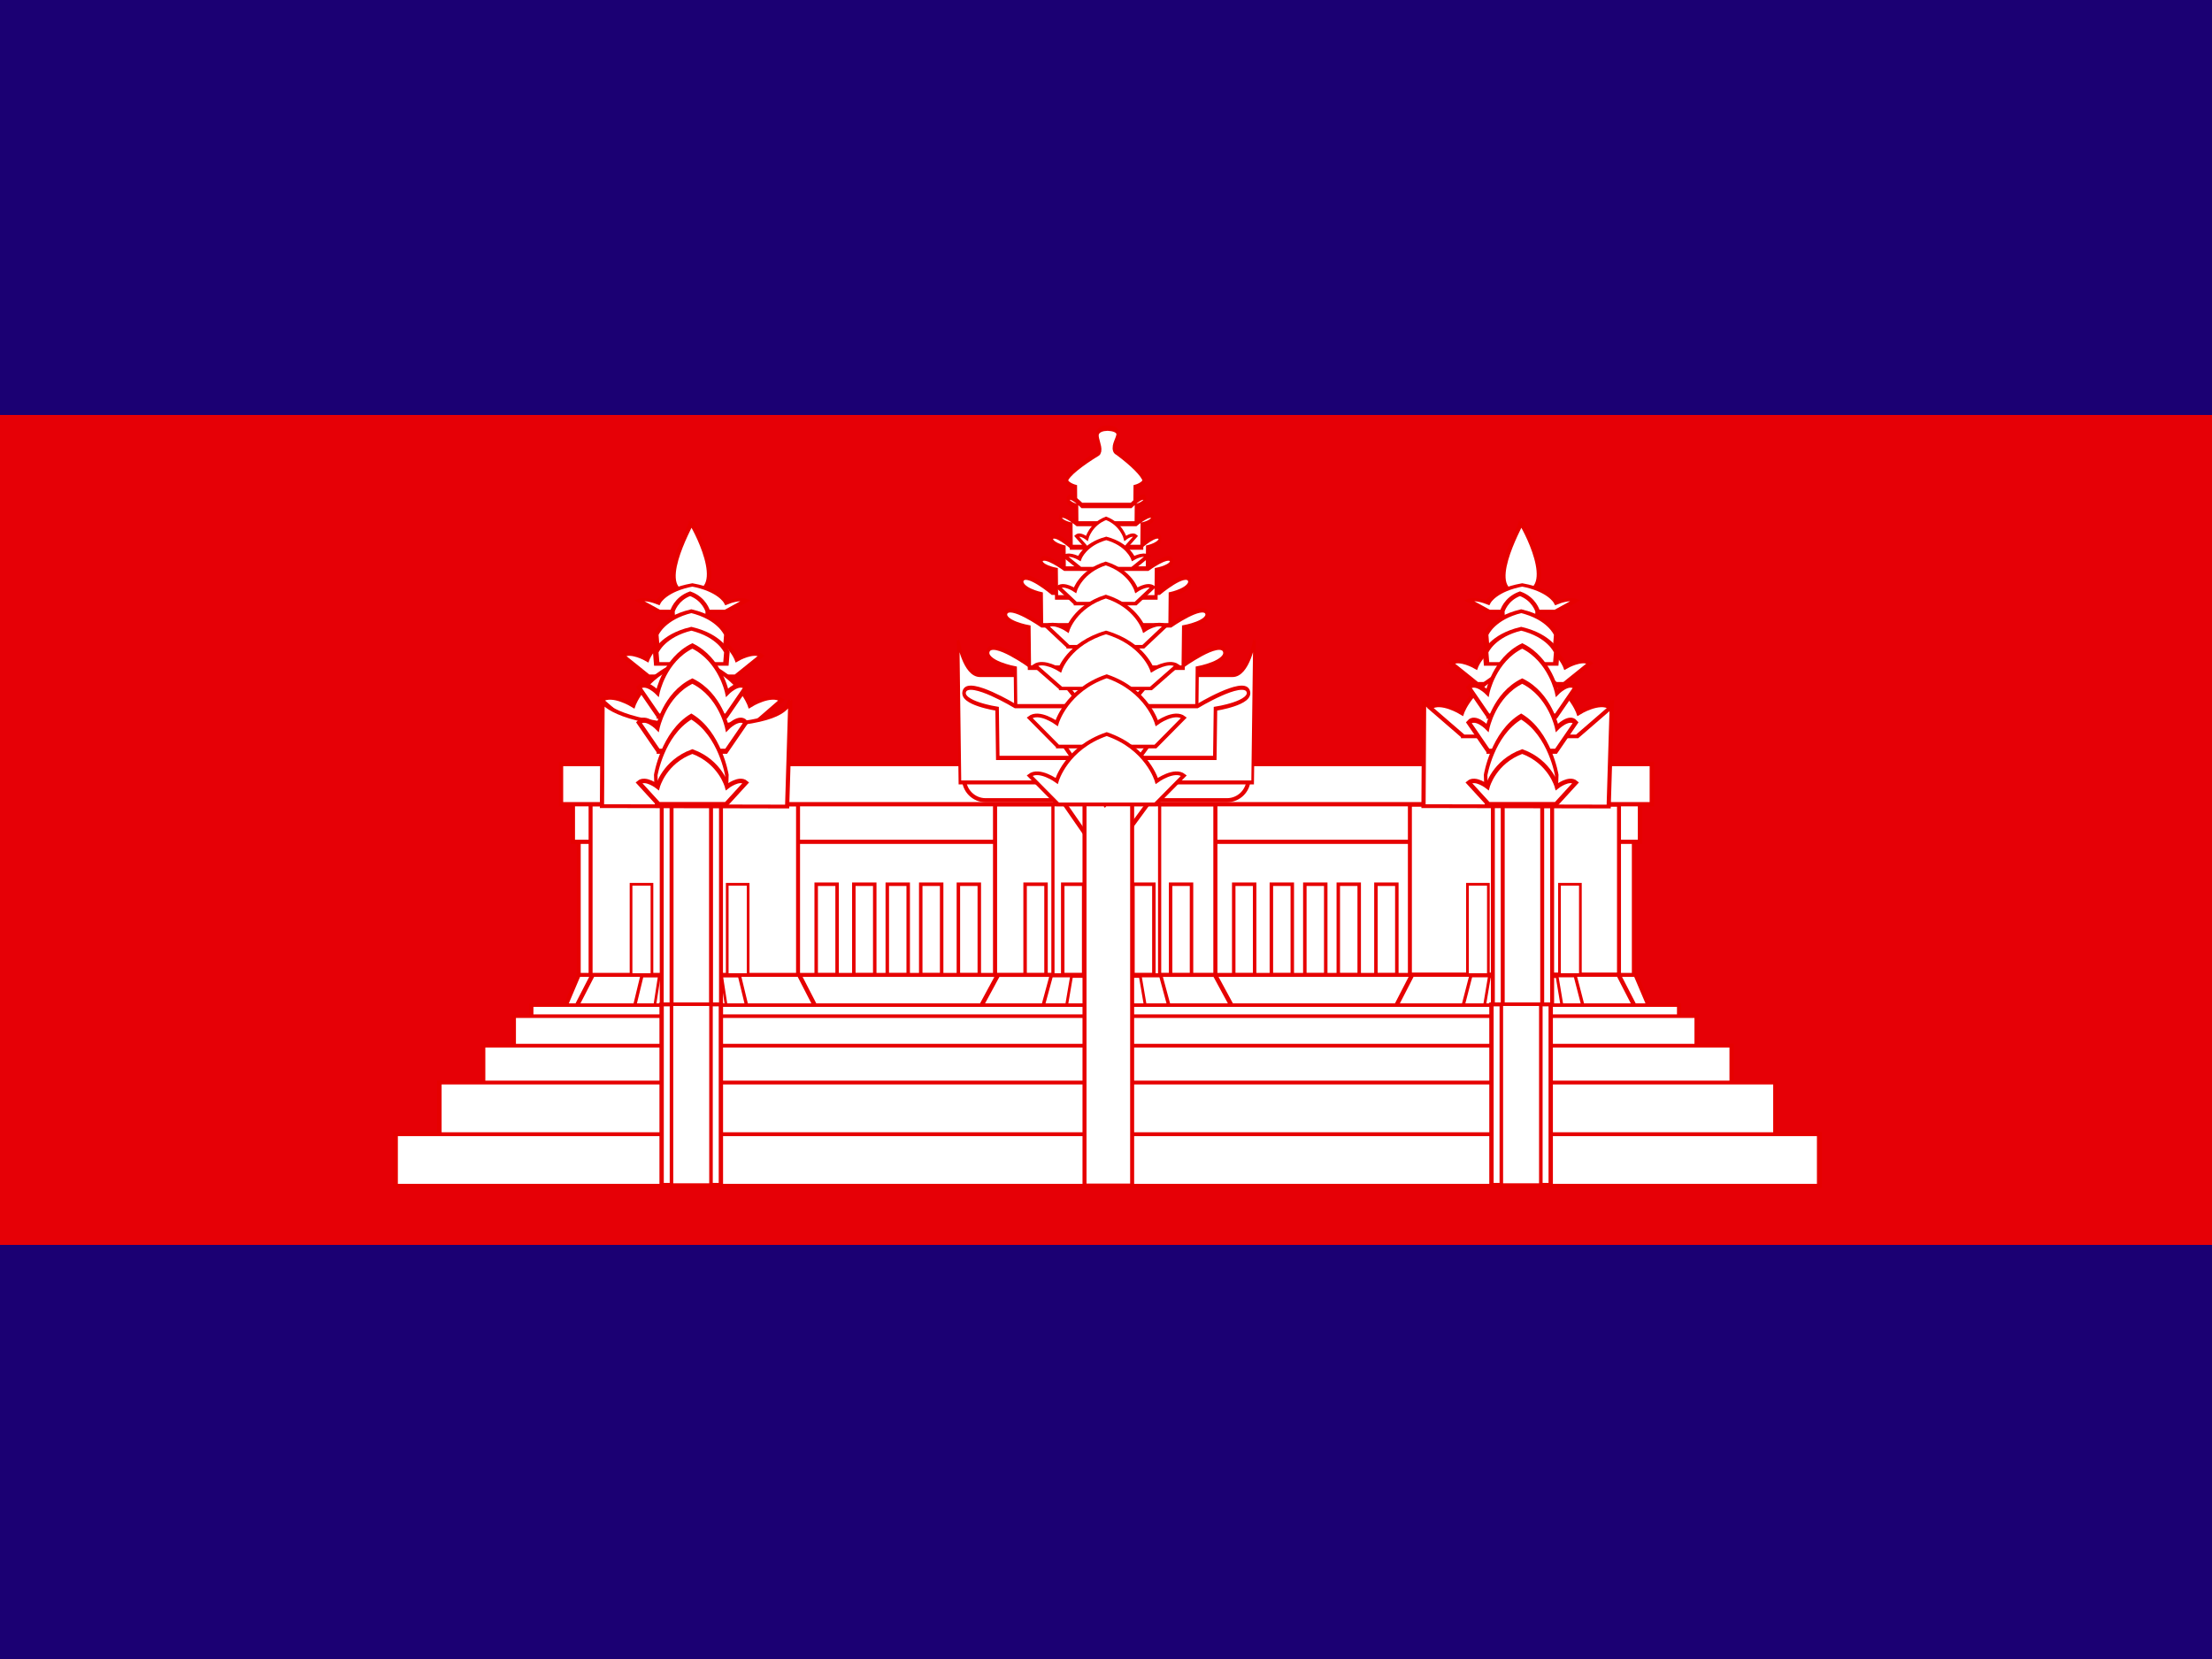
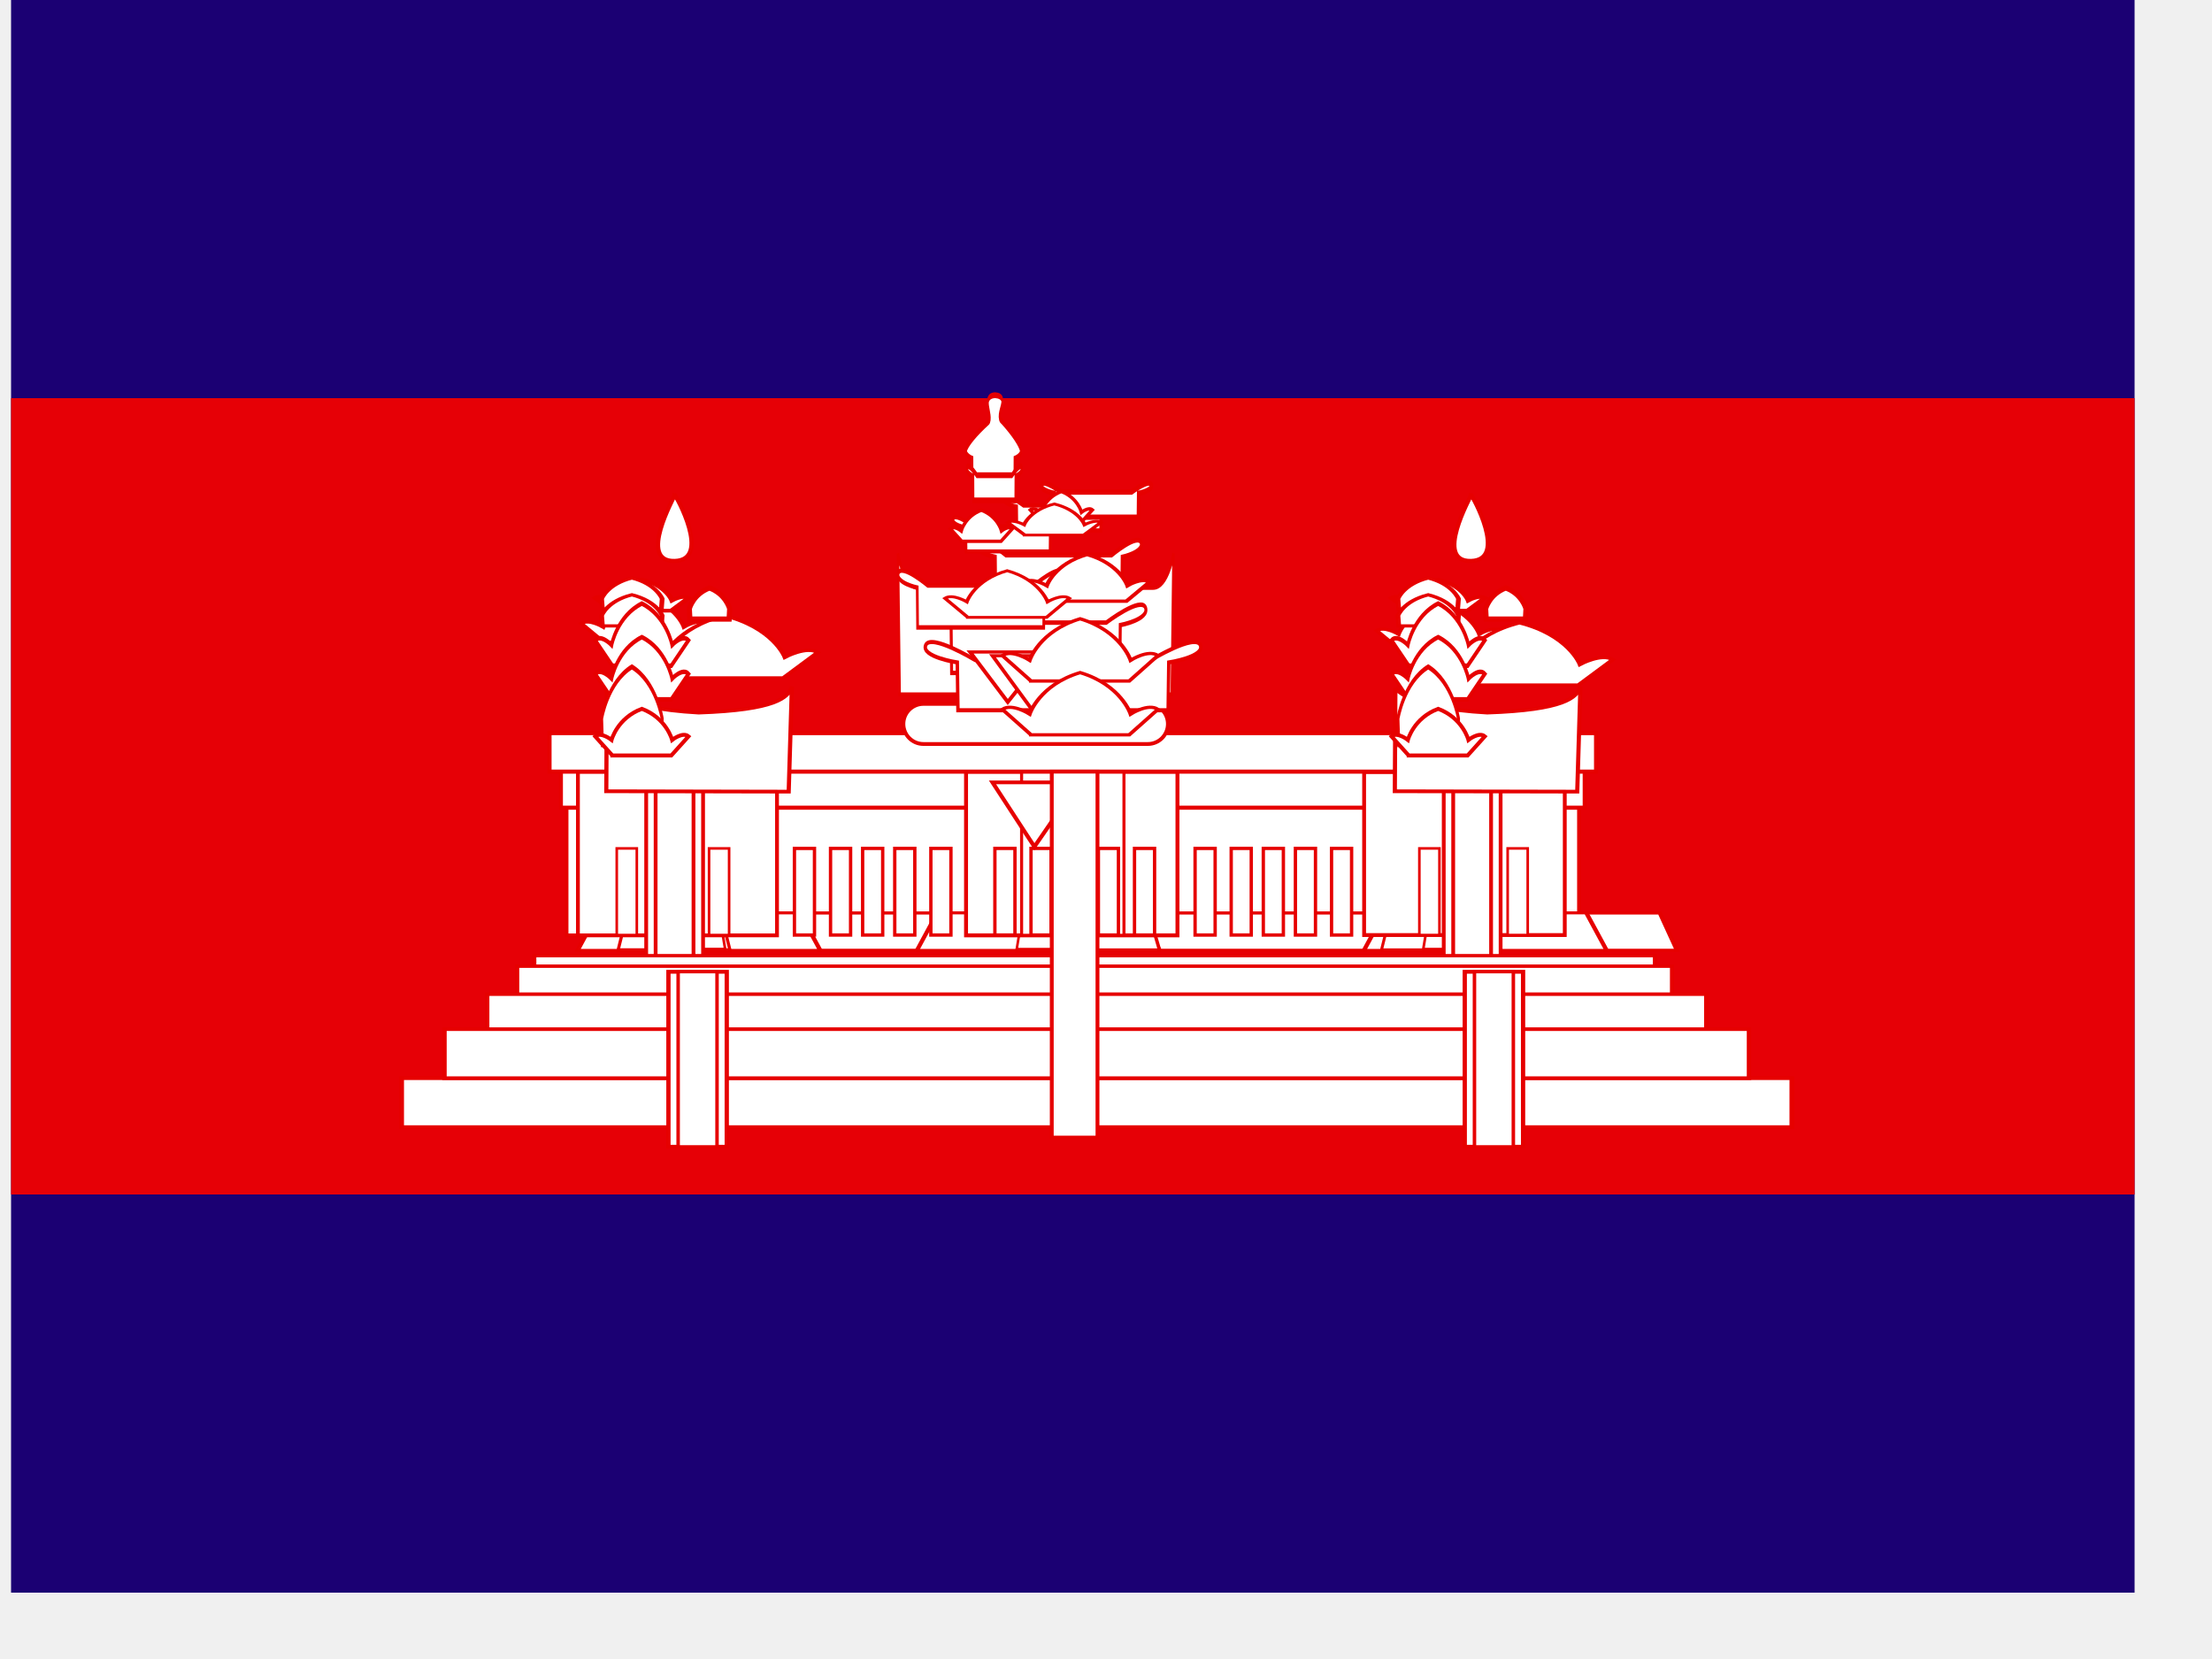
<svg xmlns="http://www.w3.org/2000/svg" height="480" width="640" version="1">
  <defs>
    <clipPath id="a">
      <path fill-opacity=".67" d="M-85.333 0h682.67v512h-682.67z" />
    </clipPath>
  </defs>
-   <g fill-rule="evenodd" clip-path="url(#a)" transform="matrix(.938 0 0 .938 80 0)">
+   <g fill-rule="evenodd" clip-path="url(#a)" transform="matrix(.9 0 0 .9 80 0)">
    <path fill="#1b0073" d="M-128 0h768v512h-768z" />
    <path fill="#e60006" d="M-128 128h768v256h-768z" />
    <g stroke="#e60000" fill="#fff">
-       <path stroke-width="1.207" d="M93.23 248.077h325.44V300.7H93.23z" />
-       <path d="M220 280l-5 15h320l-5-15H220z" transform="matrix(1.052 0 0 .826 -138.284 69.534)" stroke-width="1.25" />
-       <path d="M245 280l-5 15h60l-5-15h-50z" transform="matrix(1.276 0 0 .826 37.605 69.535)" stroke-width="1.123" />
-       <path d="M245 280l-5 15h60l-5-15h-50z" transform="matrix(.642 0 0 .826 211.156 69.535)" stroke-width="1.52" />
-       <path d="M245 280l-5 15h60l-5-15h-50z" transform="matrix(.415 0 0 .826 272.519 69.535)" stroke-width="2.024" />
-       <path d="M245 280l-5 15h60l-5-15h-50z" transform="matrix(1.341 0 0 .826 -106.06 69.534)" stroke-width="1.098" />
-       <path stroke-width="1.305" d="M91.424 247.27H420.56v12.384H91.425z" />
-       <path stroke-width="1.229" d="M349.6 248.19h64.5v52.418h-64.5z" />
-       <path stroke-width=".831" d="M395.74 272.754h6.45v27.85h-6.45zM367.36 272.754h6.45v27.85h-6.45z" />
-       <path d="M245 280l-5 15h60l-5-15h-50z" transform="matrix(.674 0 0 .826 73.89 69.534)" stroke-width="1.554" />
-       <path d="M245 280l-5 15h60l-5-15h-50z" transform="matrix(.422 0 0 .826 141.899 69.534)" stroke-width="1.956" />
-       <path stroke-width="1.264" d="M221.642 248.077h67.96V300.7h-67.96z" />
-       <path stroke-width="1.073" d="M275.79 272.75h6.45v27.85h-6.45zM230.91 272.747h6.453v27.85h-6.454z" />
-       <path stroke-width=".98" d="M239.495 235.342h32.91v65.346h-32.91z" />
-       <path stroke-width="1.073" d="M264.18 272.748h6.45v27.85h-6.45zM242.52 272.75h6.453v27.848h-6.454z" />
-       <path d="M358.18 217.13l13.47 22.98 14.265-22.98H358.18z" transform="matrix(1.032 0 0 .874 -128 56.117)" stroke-width="1pt" />
-       <path stroke-width="1.217" d="M375.193 248.077h18.284v65.005h-18.284z" />
-       <path stroke-width="1.216" d="M378.237 248.077h12.177v65.005h-12.177z" />
+       <path stroke-width="1.208" d="M93.25 248.065h325.474v52.63H93.25z" />
+       <path d="M220 280l-5 15h320l-5-15H220z" transform="matrix(1.1 0 0 .8 -138.3 69.5)" stroke-width="1.25" />
+       <path d="M245 280l-5 15h60l-5-15h-50z" transform="matrix(1.3 0 0 .8 37.6 69.5)" stroke-width="1.123" />
+       <path d="M245 280l-5 15h60l-5-15h-50z" transform="matrix(.6 0 0 .8 211.2 69.5)" stroke-width="1.52" />
+       <path d="M245 280l-5 15h60l-5-15h-50z" transform="matrix(.4 0 0 .8 272.6 69.5)" stroke-width="2.024" />
+       <path d="M245 280l-5 15h60l-5-15h-50z" transform="matrix(1.3 0 0 .8 -106.1 69.5)" stroke-width="1.098" />
+       <path stroke-width="1.306" d="M91.424 247.27H420.56v12.384H91.425z" />
+       <path stroke-width="1.229" d="M349.646 248.18h64.506v52.42h-64.506z" />
+       <path stroke-width=".831" d="M395.79 272.745h6.45v27.852h-6.45zM367.408 272.745h6.45v27.852h-6.45z" />
+       <path d="M245 280l-5 15h60l-5-15h-50z" transform="matrix(.7 0 0 .8 73.9 69.5)" stroke-width="1.554" />
+       <path d="M245 280l-5 15h60l-5-15h-50z" transform="matrix(.4 0 0 .8 141.9 69.5)" stroke-width="1.956" />
+       <path stroke-width="1.264" d="M221.675 248.065h67.968v52.63h-67.968z" />
+       <path stroke-width="1.073" d="M275.83 272.74h6.45v27.853h-6.45zM230.944 272.738h6.454v27.852h-6.454z" />
+       <path stroke-width=".98" d="M239.53 235.33h32.914v65.352H239.53z" />
+       <path stroke-width="1.073" d="M264.22 272.74h6.45v27.85h-6.45zM242.555 272.74h6.455v27.852h-6.455z" />
+       <path d="M358.18 217.13l13.47 22.98 14.265-22.98H358.18z" transform="matrix(1 0 0 .9 -128 56.1)" stroke-width="1pt" />
+       <path stroke-width="1.217" d="M375.242 248.065h18.285v65.012h-18.285z" />
+       <path stroke-width="1.216" d="M378.286 248.065h12.178v65.012h-12.178z" />
      <g>
-         <path d="M245 280l-5 15h60l-5-15h-50z" transform="matrix(1.276 0 0 .826 -215.15 69.535)" stroke-width="1.123" />
-         <path d="M245 280l-5 15h60l-5-15h-50z" transform="matrix(.6 0 0 .826 -34.237 69.535)" stroke-width="1.637" />
-         <path d="M245 280l-5 15h60l-5-15h-50z" transform="matrix(.383 0 0 .826 24.282 69.535)" stroke-width="2.049" />
-         <path stroke-width="1.227" d="M96.883 248.077h63.992V300.7H96.883z" />
-         <path stroke-width=".831" d="M109.36 272.756h6.45v27.85h-6.45zM139.03 272.757h6.45v27.85h-6.45z" />
-         <path stroke-width="1.217" d="M118.823 248.077h18.284v65.005h-18.284z" />
-         <path stroke-width="1.216" d="M121.858 248.077h12.176v65.005h-12.176z" />
+         <path d="M245 280l-5 15h60l-5-15h-50z" transform="matrix(1.3 0 0 .8 -215.2 69.5)" stroke-width="1.123" />
+         <path d="M245 280l-5 15h60l-5-15h-50z" transform="matrix(.6 0 0 .8 -34.2 69.5)" stroke-width="1.637" />
+         <path d="M245 280l-5 15h60l-5-15h-50z" transform="matrix(.4 0 0 .8 24.3 69.5)" stroke-width="2.049" />
+         <path stroke-width="1.227" d="M96.905 248.065h63.998v52.63H96.905z" />
+         <path stroke-width=".831" d="M109.383 272.747h6.45V300.6h-6.45zM139.056 272.748h6.45V300.6h-6.45z" />
+         <path stroke-width="1.217" d="M118.847 248.065h18.286v65.012h-18.286z" />
+         <path stroke-width="1.216" d="M121.882 248.065h12.177v65.012H121.88z" />
      </g>
      <path stroke-width="1.32" d="M87.77 235.68h336.445v12.383H87.77z" />
      <g>
-         <path stroke-width="1pt" d="M187.5 328.56h406.25v17.5H187.5z" transform="matrix(1.081 0 0 .91 -165.973 50.852)" />
-         <path stroke-width="1.197" d="M226.25 284.81h327.5v17.5h-327.5z" transform="matrix(1.081 0 0 .91 -165.973 50.852)" />
-         <path stroke-width="1.215" d="M221.25 288.56h337.5v17.5h-337.5z" transform="matrix(1.081 0 0 .91 -165.973 50.852)" />
-         <path stroke-width="1pt" d="M187.5 328.56h406.25v17.5H187.5z" transform="matrix(1.081 0 0 .91 -165.973 50.852)" />
-         <path stroke-width="1.249" d="M212.5 298.56h356.25v17.5H212.5z" transform="matrix(1.081 0 0 .91 -165.973 50.852)" />
-         <path stroke-width="1.292" d="M200 311.06h381.25v17.5H200z" transform="matrix(1.081 0 0 .91 -165.973 50.852)" />
+         <path stroke-width="1pt" d="M187.5 328.56h406.25v17.5H187.5z" transform="matrix(1.1 0 0 .9 -166 50.9)" />
+         <path stroke-width="1.197" d="M226.25 284.81h327.5v17.5h-327.5z" transform="matrix(1.1 0 0 .9 -166 50.9)" />
+         <path stroke-width="1.215" d="M221.25 288.56h337.5v17.5h-337.5z" transform="matrix(1.1 0 0 .9 -166 50.9)" />
+         <path stroke-width="1pt" d="M187.5 328.56h406.25v17.5H187.5z" transform="matrix(1.1 0 0 .9 -166 50.9)" />
+         <path stroke-width="1.249" d="M212.5 298.56h356.25v17.5H212.5z" transform="matrix(1.1 0 0 .9 -166 50.9)" />
+         <path stroke-width="1.292" d="M200 311.06h381.25v17.5H200z" transform="matrix(1.1 0 0 .9 -166 50.9)" />
        <g>
-           <path stroke-width="1.373" d="M287.5 283.56h18.75v62.5H287.5z" transform="matrix(.975 0 0 .891 -161.519 57.151)" />
-           <path stroke-width="1.121" d="M290.62 283.56h12.5v62.5h-12.5z" transform="matrix(.975 0 0 .891 -161.519 57.151)" />
+           <path stroke-width="1.373" d="M287.5 283.56h18.75v62.5H287.5z" transform="matrix(1 0 0 .9 -161.5 57.2)" />
+           <path stroke-width="1.121" d="M290.62 283.56h12.5v62.5h-12.5z" transform="matrix(1 0 0 .9 -161.5 57.2)" />
        </g>
        <g>
-           <path stroke-width="1.373" d="M287.5 283.56h18.75v62.5H287.5z" transform="matrix(.975 0 0 .891 94.448 57.151)" />
-           <path stroke-width="1.121" d="M290.62 283.56h12.5v62.5h-12.5z" transform="matrix(.975 0 0 .891 94.448 57.151)" />
+           <path stroke-width="1.373" d="M287.5 283.56h18.75v62.5H287.5z" transform="matrix(1 0 0 .9 94.5 57.2)" />
+           <path stroke-width="1.121" d="M290.62 283.56h12.5v62.5h-12.5z" transform="matrix(1 0 0 .9 94.5 57.2)" />
        </g>
      </g>
-       <path stroke-width="1.239" d="M249.233 248.065h14.696v117.64h-14.697z" />
+       <path stroke-width="1.24" d="M249.233 248.065h14.696v117.64h-14.697z" />
      <g>
-         <path d="M217.92 220.3l.184-36.915s3.362 7.236 29.512 8.82c24.75-.936 28.848-5.36 29.97-9.283l-1.026 37.515-58.64-.137z" transform="matrix(.974 0 0 .874 141.548 56.117)" stroke-width="1pt" />
-         <path d="M330.92 208.56l-18.42-20.45c6.14-5.303 17.543 3.79 17.543 3.79s6.14-23.486 32.457-33.335c26.316 9.85 32.456 33.334 32.456 33.334s11.403-9.093 17.544-3.79l-18.422 20.455H330.92z" transform="matrix(.428 0 0 .31 228.622 146.256)" stroke-width="3.528" />
-         <path d="M330.92 208.56l-18.42-20.45c6.14-5.303 17.543 3.79 17.543 3.79s6.14-23.486 32.457-33.335c26.316 9.85 32.456 33.334 32.456 33.334s11.403-9.093 17.544-3.79l-18.422 20.455H330.92z" transform="matrix(.556 0 0 .433 182.084 136.834)" stroke-width="2.615" />
+         <path d="M217.92 220.3l.184-36.915s3.362 7.236 29.512 8.82c24.75-.936 28.848-5.36 29.97-9.283l-1.026 37.515-58.64-.137z" transform="matrix(1 0 0 .9 141.6 56.1)" stroke-width="1pt" />
+         <path d="M330.92 208.56l-18.42-20.45c6.14-5.303 17.543 3.79 17.543 3.79s6.14-23.486 32.457-33.335c26.316 9.85 32.456 33.334 32.456 33.334s11.403-9.093 17.544-3.79l-18.422 20.455H330.92z" transform="matrix(.4 0 0 .3 228.7 146.3)" stroke-width="3.528" />
+         <path d="M330.92 208.56l-18.42-20.45c6.14-5.303 17.543 3.79 17.543 3.79s6.14-23.486 32.457-33.335c26.316 9.85 32.456 33.334 32.456 33.334s11.403-9.093 17.544-3.79l-18.422 20.455H330.92z" transform="matrix(.6 0 0 .4 182.1 136.8)" stroke-width="2.615" />
        <g>
-           <path d="M0 280.52c.792 0 30.112 52.3 0 53.093-30.112.793 0-51.508 0-53.093z" transform="matrix(.408 0 0 .408 383.875 46.887)" stroke-width="3.383" />
-           <path d="M330.92 208.56l-18.42-20.45c6.14-5.303 17.543 3.79 17.543 3.79s6.14-23.486 32.457-33.335c26.316 9.85 32.456 33.334 32.456 33.334s11.403-9.093 17.544-3.79l-18.422 20.455H330.92z" transform="matrix(.33 0 0 .163 264.623 154.578)" stroke-width="5.963" />
-           <path d="M330.92 208.56l-.878-16.666s6.14-23.485 32.457-33.334c26.315 9.85 32.455 33.334 32.455 33.334l-.878 16.666H330.92z" transform="matrix(.168 0 0 .163 322.653 157.287)" stroke-width="8.321" />
-           <path d="M330.92 208.56l-.878-16.666s6.14-23.485 32.457-33.334c26.315 9.85 32.455 33.334 32.455 33.334l-.878 16.666H330.92z" transform="matrix(.338 0 0 .217 261.4 154.114)" stroke-width="5.096" />
-           <path d="M330.92 208.56l-.878-16.666s6.14-23.485 32.457-33.334c26.315 9.85 32.455 33.334 32.455 33.334l-.878 16.666H330.92z" transform="matrix(.338 0 0 .217 261.4 159.533)" stroke-width="5.096" />
-           <path d="M330.92 208.56l-18.42-20.45c6.14-5.303 17.543 3.79 17.543 3.79s6.14-23.486 32.457-33.335c26.316 9.85 32.456 33.334 32.456 33.334s11.403-9.093 17.544-3.79l-18.422 20.455H330.92z" transform="matrix(.33 0 0 .433 264.623 130.583)" stroke-width="3.651" />
-           <path d="M330.92 208.56l-18.42-20.45c6.14-5.303 17.543 3.79 17.543 3.79s6.14-23.486 32.457-33.335c26.316 9.85 32.456 33.334 32.456 33.334s11.403-9.093 17.544-3.79l-18.422 20.455H330.92z" transform="matrix(.33 0 0 .433 264.623 141.421)" stroke-width="3.651" />
-           <path d="M330.92 208.56l-.878-16.666s6.14-23.485 32.457-33.334c26.315 9.85 32.455 33.334 32.455 33.334l-.878 16.666H330.92z" transform="matrix(.338 0 0 .542 261.4 135.073)" stroke-width="3.223" />
-           <path d="M330.92 208.56l-18.42-20.45c6.14-5.303 17.543 3.79 17.543 3.79s6.14-23.486 32.457-33.335c26.316 9.85 32.456 33.334 32.456 33.334s11.403-9.093 17.544-3.79l-18.422 20.455H330.92z" transform="matrix(.33 0 0 .325 264.623 180.28)" stroke-width="4.216" />
+           <path d="M0 280.52c.792 0 30.112 52.3 0 53.093-30.112.793 0-51.508 0-53.093z" transform="matrix(.4 0 0 .4 384 46.9)" stroke-width="3.383" />
+           <path d="M330.92 208.56l-18.42-20.45c6.14-5.303 17.543 3.79 17.543 3.79s6.14-23.486 32.457-33.335c26.316 9.85 32.456 33.334 32.456 33.334s11.403-9.093 17.544-3.79l-18.422 20.455H330.92z" transform="matrix(.3 0 0 .2 264.7 154.6)" stroke-width="5.963" />
+           <path d="M330.92 208.56l-.878-16.666s6.14-23.485 32.457-33.334c26.315 9.85 32.455 33.334 32.455 33.334l-.878 16.666H330.92z" transform="matrix(.2 0 0 .2 322.7 157.3)" stroke-width="8.321" />
+           <path d="M330.92 208.56l-.878-16.666s6.14-23.485 32.457-33.334c26.315 9.85 32.455 33.334 32.455 33.334l-.878 16.666H330.92z" transform="matrix(.3 0 0 .2 261.5 154.1)" stroke-width="5.096" />
+           <path d="M330.92 208.56l-.878-16.666s6.14-23.485 32.457-33.334c26.315 9.85 32.455 33.334 32.455 33.334l-.878 16.666H330.92z" transform="matrix(.3 0 0 .2 261.5 159.5)" stroke-width="5.096" />
+           <path d="M330.92 208.56l-18.42-20.45c6.14-5.303 17.543 3.79 17.543 3.79s6.14-23.486 32.457-33.335c26.316 9.85 32.456 33.334 32.456 33.334s11.403-9.093 17.544-3.79l-18.422 20.455H330.92z" transform="matrix(.3 0 0 .4 264.7 130.6)" stroke-width="3.651" />
+           <path d="M330.92 208.56l-18.42-20.45c6.14-5.303 17.543 3.79 17.543 3.79s6.14-23.486 32.457-33.335c26.316 9.85 32.456 33.334 32.456 33.334s11.403-9.093 17.544-3.79l-18.422 20.455H330.92z" transform="matrix(.3 0 0 .4 264.7 141.4)" stroke-width="3.651" />
+           <path d="M330.92 208.56l-.878-16.666s6.14-23.485 32.457-33.334c26.315 9.85 32.455 33.334 32.455 33.334l-.878 16.666H330.92z" transform="matrix(.3 0 0 .5 261.5 135.1)" stroke-width="3.223" />
+           <path d="M330.92 208.56l-18.42-20.45c6.14-5.303 17.543 3.79 17.543 3.79s6.14-23.486 32.457-33.335c26.316 9.85 32.456 33.334 32.456 33.334s11.403-9.093 17.544-3.79l-18.422 20.455H330.92z" transform="matrix(.3 0 0 .3 264.7 180.3)" stroke-width="4.216" />
        </g>
      </g>
      <g>
-         <path d="M330.92 208.56l-18.42-20.45c6.14-5.303 17.543 3.79 17.543 3.79s6.14-23.486 32.457-33.335c26.316 9.85 32.456 33.334 32.456 33.334s11.403-9.093 17.544-3.79l-18.422 20.455H330.92z" transform="matrix(.428 0 0 .31 -26.975 143.943)" stroke-width="3.528" />
-         <path d="M330.92 208.56l-18.42-20.45c6.14-5.303 17.543 3.79 17.543 3.79s6.14-23.486 32.457-33.335c26.316 9.85 32.456 33.334 32.456 33.334s11.403-9.093 17.544-3.79l-18.422 20.455H330.92z" transform="matrix(.556 0 0 .433 -73.513 134.521)" stroke-width="2.615" />
-         <path d="M217.92 220.3l.184-36.915s3.362 7.236 29.512 8.82c24.75-.936 28.848-5.36 29.97-9.283l-1.026 37.515-58.64-.137z" transform="matrix(.974 0 0 .874 -111.858 56.117)" stroke-width="1pt" />
+         <path d="M330.92 208.56l-18.42-20.45c6.14-5.303 17.543 3.79 17.543 3.79s6.14-23.486 32.457-33.335c26.316 9.85 32.456 33.334 32.456 33.334s11.403-9.093 17.544-3.79l-18.422 20.455H330.92z" transform="matrix(.4 0 0 .3 -27 144)" stroke-width="3.528" />
+         <path d="M330.92 208.56l-18.42-20.45c6.14-5.303 17.543 3.79 17.543 3.79s6.14-23.486 32.457-33.335c26.316 9.85 32.456 33.334 32.456 33.334s11.403-9.093 17.544-3.79l-18.422 20.455H330.92z" transform="matrix(.6 0 0 .4 -73.5 134.5)" stroke-width="2.615" />
+         <path d="M217.92 220.3l.184-36.915s3.362 7.236 29.512 8.82c24.75-.936 28.848-5.36 29.97-9.283l-1.026 37.515-58.64-.137z" transform="matrix(1 0 0 .9 -111.9 56.1)" stroke-width="1pt" />
        <g>
-           <path d="M0 280.52c.792 0 30.112 52.3 0 53.093-30.112.793 0-51.508 0-53.093z" transform="matrix(.408 0 0 .408 127.903 46.887)" stroke-width="3.383" />
-           <path d="M330.92 208.56l-18.42-20.45c6.14-5.303 17.543 3.79 17.543 3.79s6.14-23.486 32.457-33.335c26.316 9.85 32.456 33.334 32.456 33.334s11.403-9.093 17.544-3.79l-18.422 20.455H330.92z" transform="matrix(.33 0 0 .163 8.651 154.578)" stroke-width="5.963" />
-           <path d="M330.92 208.56l-.878-16.666s6.14-23.485 32.457-33.334c26.315 9.85 32.455 33.334 32.455 33.334l-.878 16.666H330.92z" transform="matrix(.168 0 0 .163 66.681 157.287)" stroke-width="8.321" />
-           <path d="M330.92 208.56l-.878-16.666s6.14-23.485 32.457-33.334c26.315 9.85 32.455 33.334 32.455 33.334l-.878 16.666H330.92z" transform="matrix(.338 0 0 .217 5.428 154.114)" stroke-width="5.096" />
-           <path d="M330.92 208.56l-.878-16.666s6.14-23.485 32.457-33.334c26.315 9.85 32.455 33.334 32.455 33.334l-.878 16.666H330.92z" transform="matrix(.338 0 0 .217 5.428 159.533)" stroke-width="5.096" />
-           <path d="M330.92 208.56l-18.42-20.45c6.14-5.303 17.543 3.79 17.543 3.79s6.14-23.486 32.457-33.335c26.316 9.85 32.456 33.334 32.456 33.334s11.403-9.093 17.544-3.79l-18.422 20.455H330.92z" transform="matrix(.33 0 0 .433 8.651 130.583)" stroke-width="3.651" />
-           <path d="M330.92 208.56l-18.42-20.45c6.14-5.303 17.543 3.79 17.543 3.79s6.14-23.486 32.457-33.335c26.316 9.85 32.456 33.334 32.456 33.334s11.403-9.093 17.544-3.79l-18.422 20.455H330.92z" transform="matrix(.33 0 0 .433 8.651 141.421)" stroke-width="3.651" />
-           <path d="M330.92 208.56l-.878-16.666s6.14-23.485 32.457-33.334c26.315 9.85 32.455 33.334 32.455 33.334l-.878 16.666H330.92z" transform="matrix(.338 0 0 .542 5.428 135.073)" stroke-width="3.223" />
-           <path d="M330.92 208.56l-18.42-20.45c6.14-5.303 17.543 3.79 17.543 3.79s6.14-23.486 32.457-33.335c26.316 9.85 32.456 33.334 32.456 33.334s11.403-9.093 17.544-3.79l-18.422 20.455H330.92z" transform="matrix(.33 0 0 .325 8.651 180.28)" stroke-width="4.216" />
+           <path d="M0 280.52c.792 0 30.112 52.3 0 53.093-30.112.793 0-51.508 0-53.093z" transform="matrix(.4 0 0 .4 128 46.9)" stroke-width="3.383" />
+           <path d="M330.92 208.56l-18.42-20.45c6.14-5.303 17.543 3.79 17.543 3.79s6.14-23.486 32.457-33.335c26.316 9.85 32.456 33.334 32.456 33.334s11.403-9.093 17.544-3.79l-18.422 20.455H330.92z" transform="matrix(.3 0 0 .2 8.7 154.6)" stroke-width="5.963" />
+           <path d="M330.92 208.56l-.878-16.666s6.14-23.485 32.457-33.334c26.315 9.85 32.455 33.334 32.455 33.334l-.878 16.666H330.92z" transform="matrix(.2 0 0 .2 66.7 157.3)" stroke-width="8.321" />
+           <path d="M330.92 208.56l-.878-16.666s6.14-23.485 32.457-33.334c26.315 9.85 32.455 33.334 32.455 33.334l-.878 16.666H330.92z" transform="matrix(.3 0 0 .2 5.5 154.1)" stroke-width="5.096" />
+           <path d="M330.92 208.56l-.878-16.666s6.14-23.485 32.457-33.334c26.315 9.85 32.455 33.334 32.455 33.334l-.878 16.666H330.92z" transform="matrix(.3 0 0 .2 5.5 159.5)" stroke-width="5.096" />
+           <path d="M330.92 208.56l-18.42-20.45c6.14-5.303 17.543 3.79 17.543 3.79s6.14-23.486 32.457-33.335c26.316 9.85 32.456 33.334 32.456 33.334s11.403-9.093 17.544-3.79l-18.422 20.455H330.92z" transform="matrix(.3 0 0 .4 8.7 130.6)" stroke-width="3.651" />
+           <path d="M330.92 208.56l-18.42-20.45c6.14-5.303 17.543 3.79 17.543 3.79s6.14-23.486 32.457-33.335c26.316 9.85 32.456 33.334 32.456 33.334s11.403-9.093 17.544-3.79l-18.422 20.455H330.92z" transform="matrix(.3 0 0 .4 8.7 141.4)" stroke-width="3.651" />
+           <path d="M330.92 208.56l-.878-16.666s6.14-23.485 32.457-33.334c26.315 9.85 32.455 33.334 32.455 33.334l-.878 16.666H330.92z" transform="matrix(.3 0 0 .5 5.5 135.1)" stroke-width="3.223" />
+           <path d="M330.92 208.56l-18.42-20.45c6.14-5.303 17.543 3.79 17.543 3.79s6.14-23.486 32.457-33.335c26.316 9.85 32.456 33.334 32.456 33.334s11.403-9.093 17.544-3.79l-18.422 20.455H330.92z" transform="matrix(.3 0 0 .3 8.7 180.3)" stroke-width="4.216" />
        </g>
      </g>
-       <g transform="matrix(1.032 0 0 1.032 -128 0)">
+       <g transform="matrix(1 0 0 1 -128 0)">
        <rect ry="6.449" height="12.898" width="85.039" y="226.28" x="329.53" stroke-width="1.226" />
-         <path d="M353.24-212.6l1.093-56.693s-3.28 13.906-13.123 13.906H190.29c-9.843 0-13.124-13.906-13.124-13.906l1.093 56.693h174.98z" transform="matrix(.5 0 0 .75 239.17 393.31)" stroke-width="1.579" />
-         <path d="M510.49 70.22l.41-25.61s23.557-2.998 20.288-9.332c-3.27-6.333-31.604 7.986-31.604 7.986h-113.34s-28.335-14.32-31.604-7.986c-3.27 6.334 20.288 9.332 20.288 9.332l.408 25.61h135.15z" transform="matrix(.4 0 0 .574 194.88 174.23)" stroke-width="2.4" />
-         <path d="M510.49 70.22l.41-25.61s23.557-2.998 20.288-9.332c-3.27-6.333-31.604 7.986-31.604 7.986h-113.34s-28.335-14.32-31.604-7.986c-3.27 6.334 20.288 9.332 20.288 9.332l.408 25.61h135.15z" transform="matrix(.48 0 0 .574 159.45 186.23)" stroke-width="2.19" />
-         <path d="M510.49 70.22l.41-25.61s23.557-3 20.288-9.332c-3.27-6.333-27.29-18.36-61.81-31.08-24.29-5.905 31.26-26.346-21.07-27.71-48.02.758-5.42 23.32-21.07 28.62-38.84 11.81-69.33 23.837-72.6 30.17-3.27 6.334 20.29 9.332 20.29 9.332l.408 25.61h135.15z" transform="matrix(.13 0 0 .261 314.17 134.08)" stroke-width="6.247" />
-         <path d="M510.49 70.22l.41-25.61s23.557-2.998 20.288-9.332c-3.27-6.333-31.604 7.986-31.604 7.986h-113.34s-28.335-14.32-31.604-7.986c-3.27 6.334 20.288 9.332 20.288 9.332l.408 25.61h135.15z" transform="matrix(.283 0 0 .47 246.55 156.75)" stroke-width="3.152" />
-         <path d="M510.49 70.22l.41-25.61s23.557-2.998 20.288-9.332c-3.27-6.333-31.604 7.986-31.604 7.986h-113.34s-28.335-14.32-31.604-7.986c-3.27 6.334 20.288 9.332 20.288 9.332l.408 25.61h135.15z" transform="matrix(.34 0 0 .47 221.46 166.57)" stroke-width="2.877" />
-         <path d="M510.49 70.22l.41-25.61s23.557-2.998 20.288-9.332c-3.27-6.333-31.604 7.986-31.604 7.986h-113.34s-28.335-14.32-31.604-7.986c-3.27 6.334 20.288 9.332 20.288 9.332l.408 25.61h135.15z" transform="matrix(.183 0 0 .319 290.85 149.49)" stroke-width="4.755" />
-         <path d="M510.49 70.22l.41-25.61s23.557-2.998 20.288-9.332c-3.27-6.333-31.604 7.986-31.604 7.986h-113.34s-28.335-14.32-31.604-7.986c-3.27 6.334 20.288 9.332 20.288 9.332l.408 25.61h135.15z" transform="matrix(.22 0 0 .319 274.61 156.16)" stroke-width="4.341" />
-         <path d="M510.49 70.22l.41-25.61s23.557-2.998 20.288-9.332c-3.27-6.333-31.604 7.986-31.604 7.986h-113.34s-28.335-14.32-31.604-7.986c-3.27 6.334 20.288 9.332 20.288 9.332l.408 25.61h135.15z" transform="matrix(.13 0 0 .261 314.53 139.78)" stroke-width="6.247" />
-         <path d="M510.49 70.22l.41-25.61s23.557-2.998 20.288-9.332c-3.27-6.333-31.604 7.986-31.604 7.986h-113.34s-28.335-14.32-31.604-7.986c-3.27 6.334 20.288 9.332 20.288 9.332l.408 25.61h135.15z" transform="matrix(.156 0 0 .261 303.03 145.24)" stroke-width="5.702" />
+         <path d="M353.24-212.6l1.093-56.693s-3.28 13.906-13.123 13.906H190.29c-9.843 0-13.124-13.906-13.124-13.906l1.093 56.693h174.98z" transform="matrix(.5 0 0 .8 239.2 393.3)" stroke-width="1.579" />
+         <path d="M510.49 70.22l.41-25.61s23.557-2.998 20.288-9.332c-3.27-6.333-31.604 7.986-31.604 7.986h-113.34s-28.335-14.32-31.604-7.986c-3.27 6.334 20.288 9.332 20.288 9.332l.408 25.61h135.15z" transform="matrix(.4 0 0 .6 194.9 174.2)" stroke-width="2.4" />
+         <path d="M510.49 70.22l.41-25.61s23.557-2.998 20.288-9.332c-3.27-6.333-31.604 7.986-31.604 7.986h-113.34s-28.335-14.32-31.604-7.986c-3.27 6.334 20.288 9.332 20.288 9.332l.408 25.61h135.15z" transform="matrix(.5 0 0 .6 159.4 186.2)" stroke-width="2.19" />
+         <path d="M510.49 70.22l.41-25.61s23.557-3 20.288-9.332c-3.27-6.333-27.29-18.36-61.81-31.08-24.29-5.905 31.26-26.346-21.07-27.71-48.02.758-5.42 23.32-21.07 28.62-38.84 11.81-69.33 23.837-72.6 30.17-3.27 6.334 20.29 9.332 20.29 9.332l.408 25.61h135.15z" transform="matrix(.1 0 0 .3 314.2 134.1)" stroke-width="6.247" />
+         <path d="M510.49 70.22l.41-25.61s23.557-2.998 20.288-9.332c-3.27-6.333-31.604 7.986-31.604 7.986h-113.34s-28.335-14.32-31.604-7.986c-3.27 6.334 20.288 9.332 20.288 9.332l.408 25.61h135.15z" transform="matrix(.3 0 0 .5 246.6 156.8)" stroke-width="3.152" />
+         <path d="M510.49 70.22l.41-25.61s23.557-2.998 20.288-9.332c-3.27-6.333-31.604 7.986-31.604 7.986h-113.34s-28.335-14.32-31.604-7.986c-3.27 6.334 20.288 9.332 20.288 9.332l.408 25.61h135.15z" transform="matrix(.3 0 0 .5 221.5 166.6)" stroke-width="2.877" />
+         <path d="M510.49 70.22l.41-25.61s23.557-2.998 20.288-9.332c-3.27-6.333-31.604 7.986-31.604 7.986h-113.34s-28.335-14.32-31.604-7.986c-3.27 6.334 20.288 9.332 20.288 9.332l.408 25.61h135.15z" transform="matrix(.2 0 0 .3 290.9 149.5)" stroke-width="4.755" />
+         <path d="M510.49 70.22l.41-25.61s23.557-2.998 20.288-9.332c-3.27-6.333-31.604 7.986-31.604 7.986h-113.34s-28.335-14.32-31.604-7.986c-3.27 6.334 20.288 9.332 20.288 9.332l.408 25.61h135.15z" transform="matrix(.2 0 0 .3 274.6 156.2)" stroke-width="4.341" />
+         <path d="M510.49 70.22l.41-25.61s23.557-2.998 20.288-9.332c-3.27-6.333-31.604 7.986-31.604 7.986h-113.34s-28.335-14.32-31.604-7.986c-3.27 6.334 20.288 9.332 20.288 9.332l.408 25.61h135.15z" transform="matrix(.1 0 0 .3 314.5 139.8)" stroke-width="6.247" />
+         <path d="M510.49 70.22l.41-25.61s23.557-2.998 20.288-9.332c-3.27-6.333-31.604 7.986-31.604 7.986h-113.34s-28.335-14.32-31.604-7.986c-3.27 6.334 20.288 9.332 20.288 9.332l.408 25.61h135.15z" transform="matrix(.2 0 0 .3 303 145.2)" stroke-width="5.702" />
        <g>
-           <path d="M330.92 208.56l-18.42-20.45c6.14-5.303 17.543 3.79 17.543 3.79s6.14-23.486 32.457-33.335c26.316 9.85 32.456 33.334 32.456 33.334s11.403-9.093 17.544-3.79l-18.422 20.455H330.92z" transform="matrix(.177 0 0 .18 307.82 126.375)" stroke-width="5.444" />
-           <path d="M330.92 208.56l-18.42-20.45c6.14-5.303 17.543 3.79 17.543 3.79s6.14-23.486 32.457-33.335c26.316 9.85 32.456 33.334 32.456 33.334s11.403-9.093 17.544-3.79l-18.422 20.455H330.92z" transform="matrix(.248 0 0 .18 282.14 132.377)" stroke-width="5.444" />
-           <path d="M330.92 208.56l-18.42-20.45c6.14-5.303 17.543 3.79 17.543 3.79s6.14-23.486 32.457-33.335c26.316 9.85 32.456 33.334 32.456 33.334s11.403-9.093 17.544-3.79l-18.422 20.455H330.92z" transform="matrix(.283 0 0 .24 269.29 130.357)" stroke-width="4.41" />
-           <path d="M330.92 208.56l-18.42-20.45c6.14-5.303 17.543 3.79 17.543 3.79s6.14-23.486 32.457-33.335c26.316 9.85 32.456 33.334 32.456 33.334s11.403-9.093 17.544-3.79l-18.422 20.455H330.92z" transform="matrix(.354 0 0 .3 243.6 130.738)" stroke-width="3.528" />
-           <path d="M358.18 217.13l13.47 22.98 14.265-22.98H358.18z" transform="matrix(.923 0 0 .674 28.619 57.555)" stroke-width="1.458" />
-           <path d="M330.92 208.56l-18.42-20.45c6.14-5.303 17.543 3.79 17.543 3.79s6.14-23.486 32.457-33.335c26.316 9.85 32.456 33.334 32.456 33.334s11.403-9.093 17.544-3.79l-18.422 20.455H330.92z" transform="matrix(.425 0 0 .335 217.91 135.911)" stroke-width="3.051" />
-           <path d="M358.18 217.13l13.47 22.98 14.265-22.98H358.18z" transform="matrix(1 0 0 .847 0 37.08)" stroke-width="1.25" />
-           <path d="M330.92 208.56l-18.42-20.45c6.14-5.303 17.543 3.79 17.543 3.79s6.14-23.486 32.457-33.335c26.316 9.85 32.456 33.334 32.456 33.334s11.403-9.093 17.544-3.79l-18.422 20.455H330.92z" transform="matrix(.461 0 0 .42 205.07 135.532)" stroke-width="2.615" />
-           <path d="M330.92 208.56l-18.42-20.45c6.14-5.303 17.543 3.79 17.543 3.79s6.14-23.486 32.457-33.335c26.316 9.85 32.456 33.334 32.456 33.334s11.403-9.093 17.544-3.79l-18.422 20.455H330.92z" transform="matrix(.461 0 0 .42 205.07 152.815)" stroke-width="2.615" />
+           <path d="M330.92 208.56l-18.42-20.45c6.14-5.303 17.543 3.79 17.543 3.79s6.14-23.486 32.457-33.335c26.316 9.85 32.456 33.334 32.456 33.334s11.403-9.093 17.544-3.79l-18.422 20.455H330.92z" transform="matrix(.2 0 0 .2 307.8 126.3)" stroke-width="5.444" />
+           <path d="M330.92 208.56l-18.42-20.45c6.14-5.303 17.543 3.79 17.543 3.79s6.14-23.486 32.457-33.335c26.316 9.85 32.456 33.334 32.456 33.334s11.403-9.093 17.544-3.79l-18.422 20.455H330.92z" transform="matrix(.2 0 0 .2 282.1 132.3)" stroke-width="5.444" />
+           <path d="M330.92 208.56l-18.42-20.45c6.14-5.303 17.543 3.79 17.543 3.79s6.14-23.486 32.457-33.335c26.316 9.85 32.456 33.334 32.456 33.334s11.403-9.093 17.544-3.79l-18.422 20.455H330.92z" transform="matrix(.3 0 0 .2 269.3 130.3)" stroke-width="4.41" />
+           <path d="M330.92 208.56l-18.42-20.45c6.14-5.303 17.543 3.79 17.543 3.79s6.14-23.486 32.457-33.335c26.316 9.85 32.456 33.334 32.456 33.334s11.403-9.093 17.544-3.79l-18.422 20.455H330.92z" transform="matrix(.4 0 0 .3 243.6 130.7)" stroke-width="3.528" />
+           <path d="M358.18 217.13l13.47 22.98 14.265-22.98H358.18z" transform="matrix(.9 0 0 .7 28.6 57.6)" stroke-width="1.458" />
+           <path d="M330.92 208.56l-18.42-20.45c6.14-5.303 17.543 3.79 17.543 3.79s6.14-23.486 32.457-33.335c26.316 9.85 32.456 33.334 32.456 33.334s11.403-9.093 17.544-3.79l-18.422 20.455H330.92z" transform="matrix(.4 0 0 .3 217.9 135.9)" stroke-width="3.051" />
+           <path d="M358.18 217.13l13.47 22.98 14.265-22.98H358.18z" transform="matrix(1 0 0 .8 0 37.1)" stroke-width="1.25" />
+           <path d="M330.92 208.56l-18.42-20.45c6.14-5.303 17.543 3.79 17.543 3.79s6.14-23.486 32.457-33.335c26.316 9.85 32.456 33.334 32.456 33.334s11.403-9.093 17.544-3.79l-18.422 20.455H330.92z" transform="matrix(.5 0 0 .4 205.1 135.5)" stroke-width="2.615" />
+           <path d="M330.92 208.56l-18.42-20.45c6.14-5.303 17.543 3.79 17.543 3.79s6.14-23.486 32.457-33.335c26.316 9.85 32.456 33.334 32.456 33.334s11.403-9.093 17.544-3.79l-18.422 20.455H330.92z" transform="matrix(.5 0 0 .4 205.1 152.8)" stroke-width="2.615" />
        </g>
      </g>
      <g stroke-width="1.04">
-         <path d="M166.47 272.752h6.45v27.85h-6.45zM188.4 272.75h6.45v27.85h-6.45zM178.08 272.75h6.45v27.848h-6.45zM295.264 272.75h6.45v27.85h-6.45zM339.124 272.75h6.45v27.848h-6.45zM317.194 272.748h6.45v27.85h-6.45zM306.874 272.747h6.45v27.85h-6.45zM327.514 272.747h6.45v27.85h-6.45zM210.33 272.75h6.45v27.85h-6.45zM198.72 272.75h6.45v27.848h-6.45z" stroke-width="1.073" />
+         <path d="M166.5 272.743h6.45v27.852h-6.45zM188.432 272.74h6.45v27.853h-6.45zM178.11 272.74h6.45v27.852h-6.45zM295.305 272.742h6.45v27.852h-6.45zM339.17 272.74h6.45v27.852h-6.45zM317.238 272.74h6.45v27.85h-6.45zM306.917 272.738h6.45v27.852h-6.45zM327.56 272.738h6.45v27.852h-6.45zM210.364 272.742h6.45v27.852h-6.45zM198.753 272.74h6.45v27.852h-6.45z" stroke-width="1.073" />
      </g>
    </g>
  </g>
</svg>
